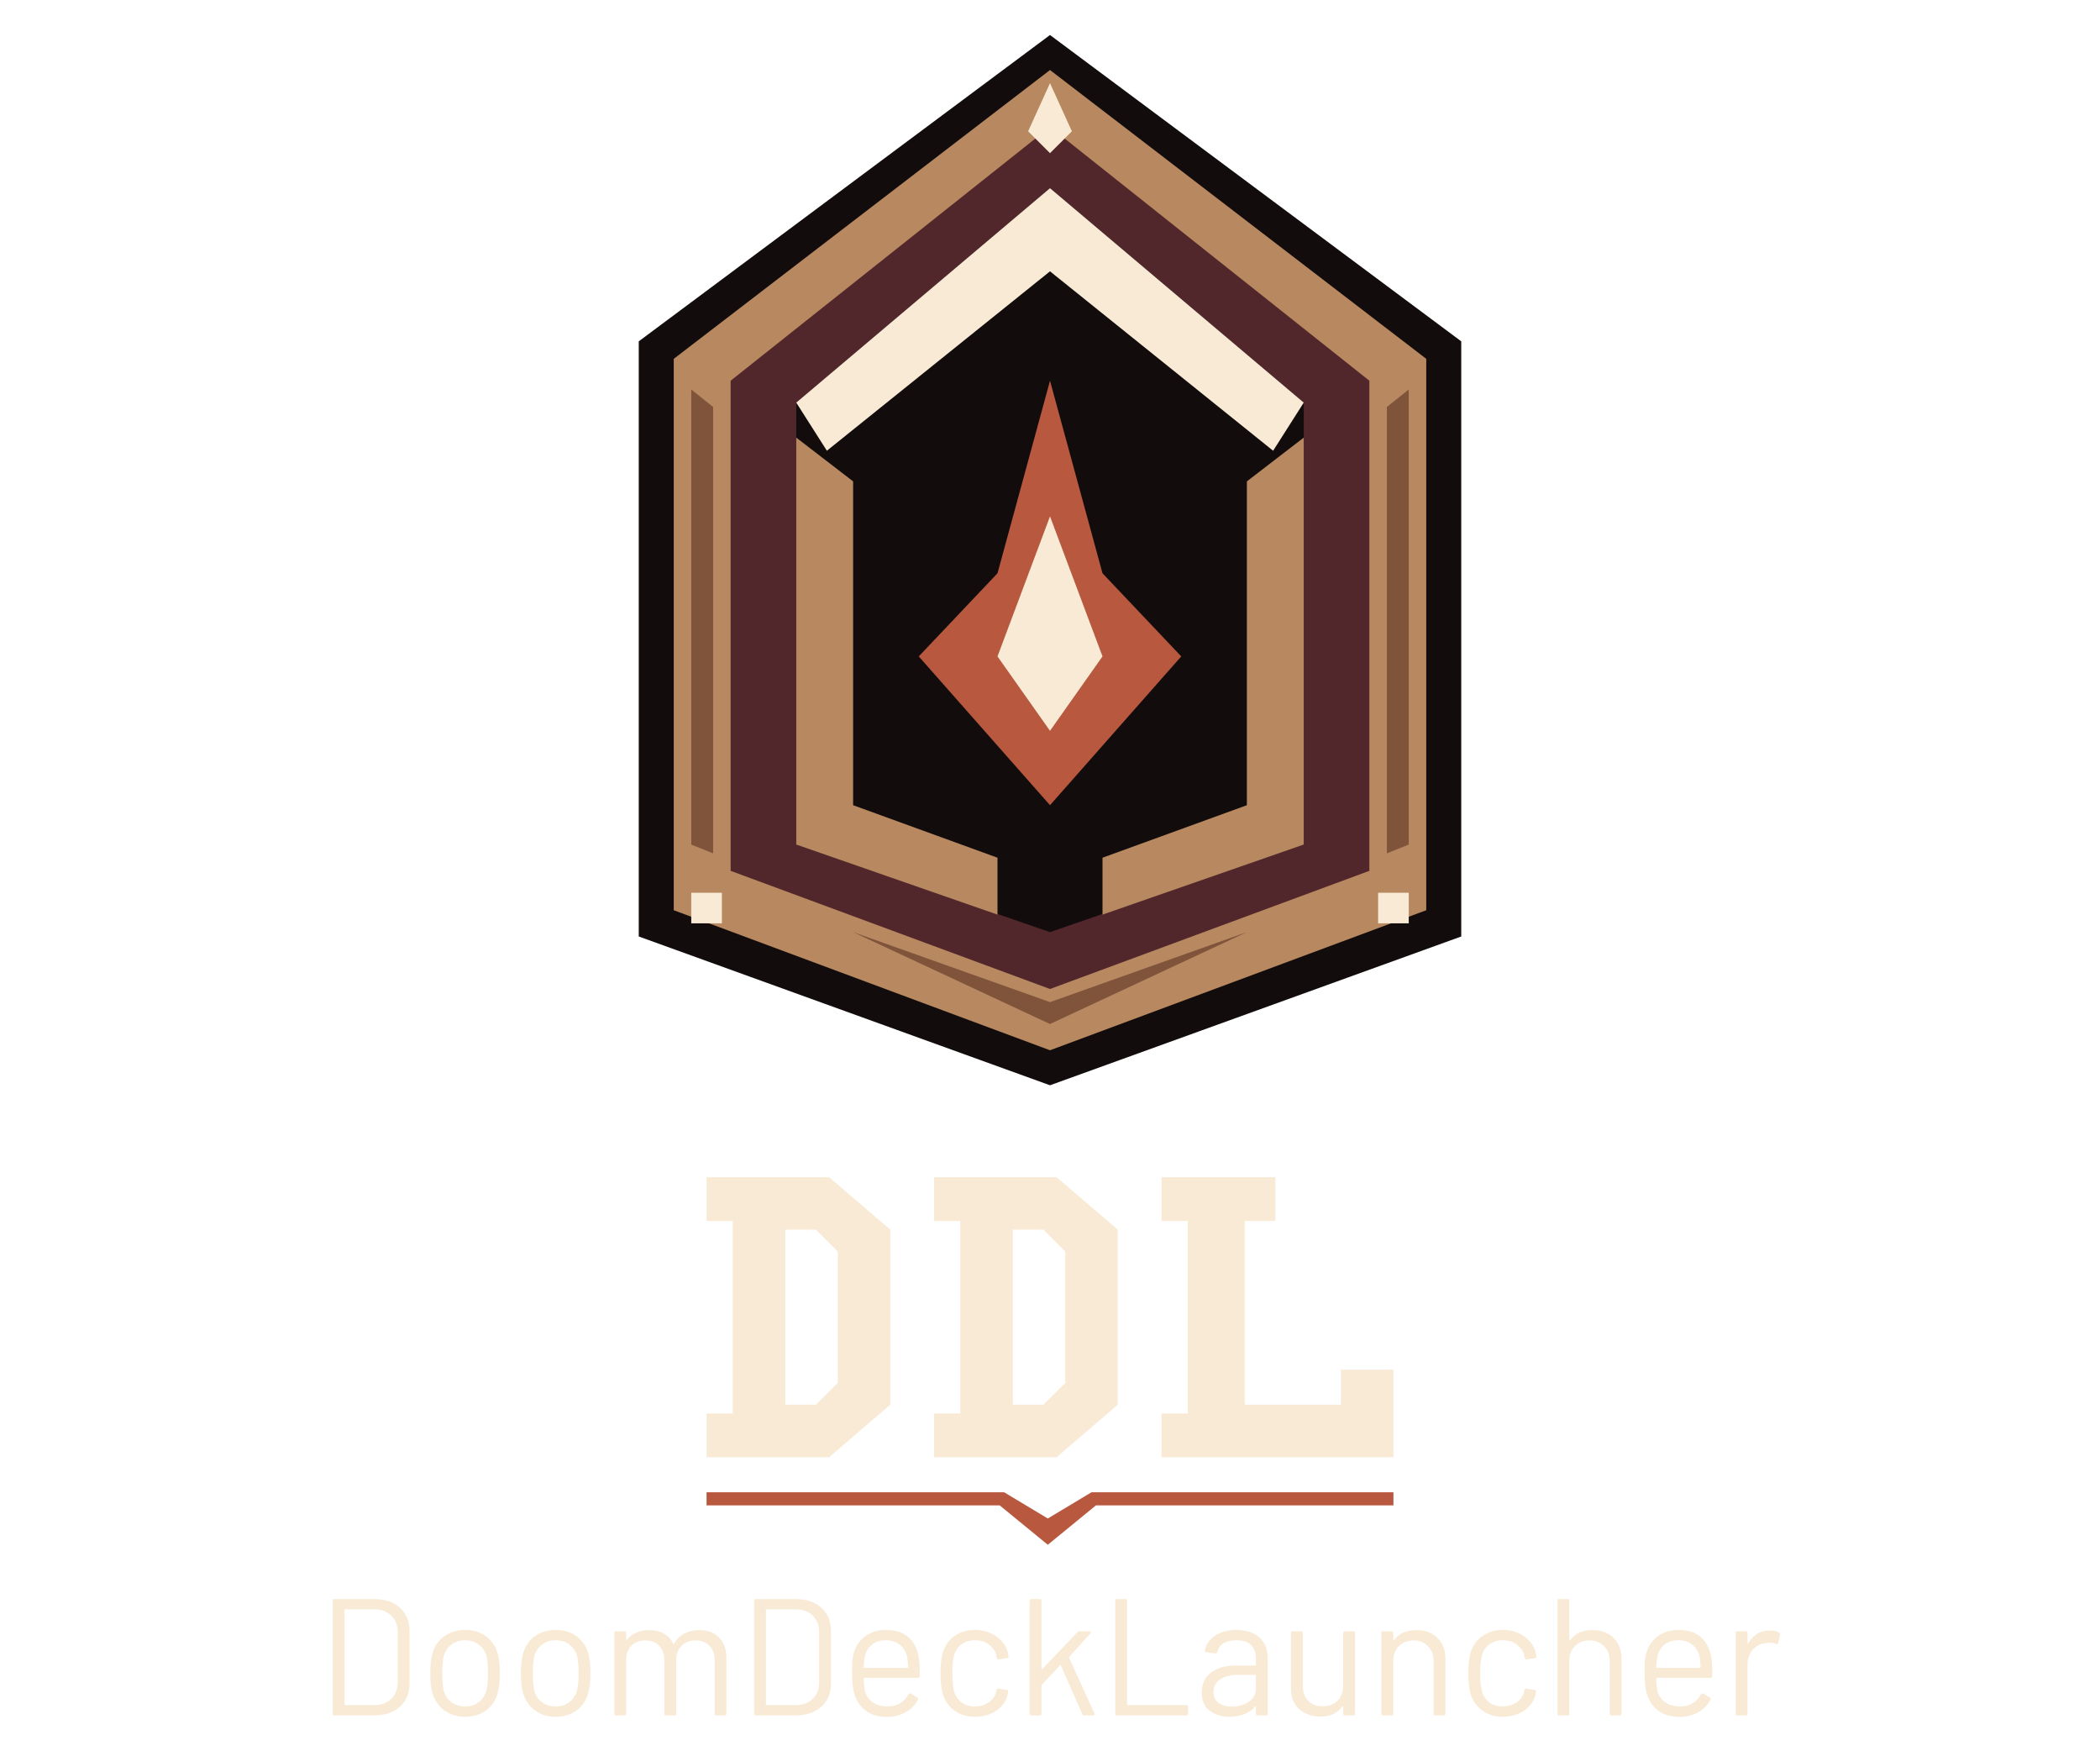
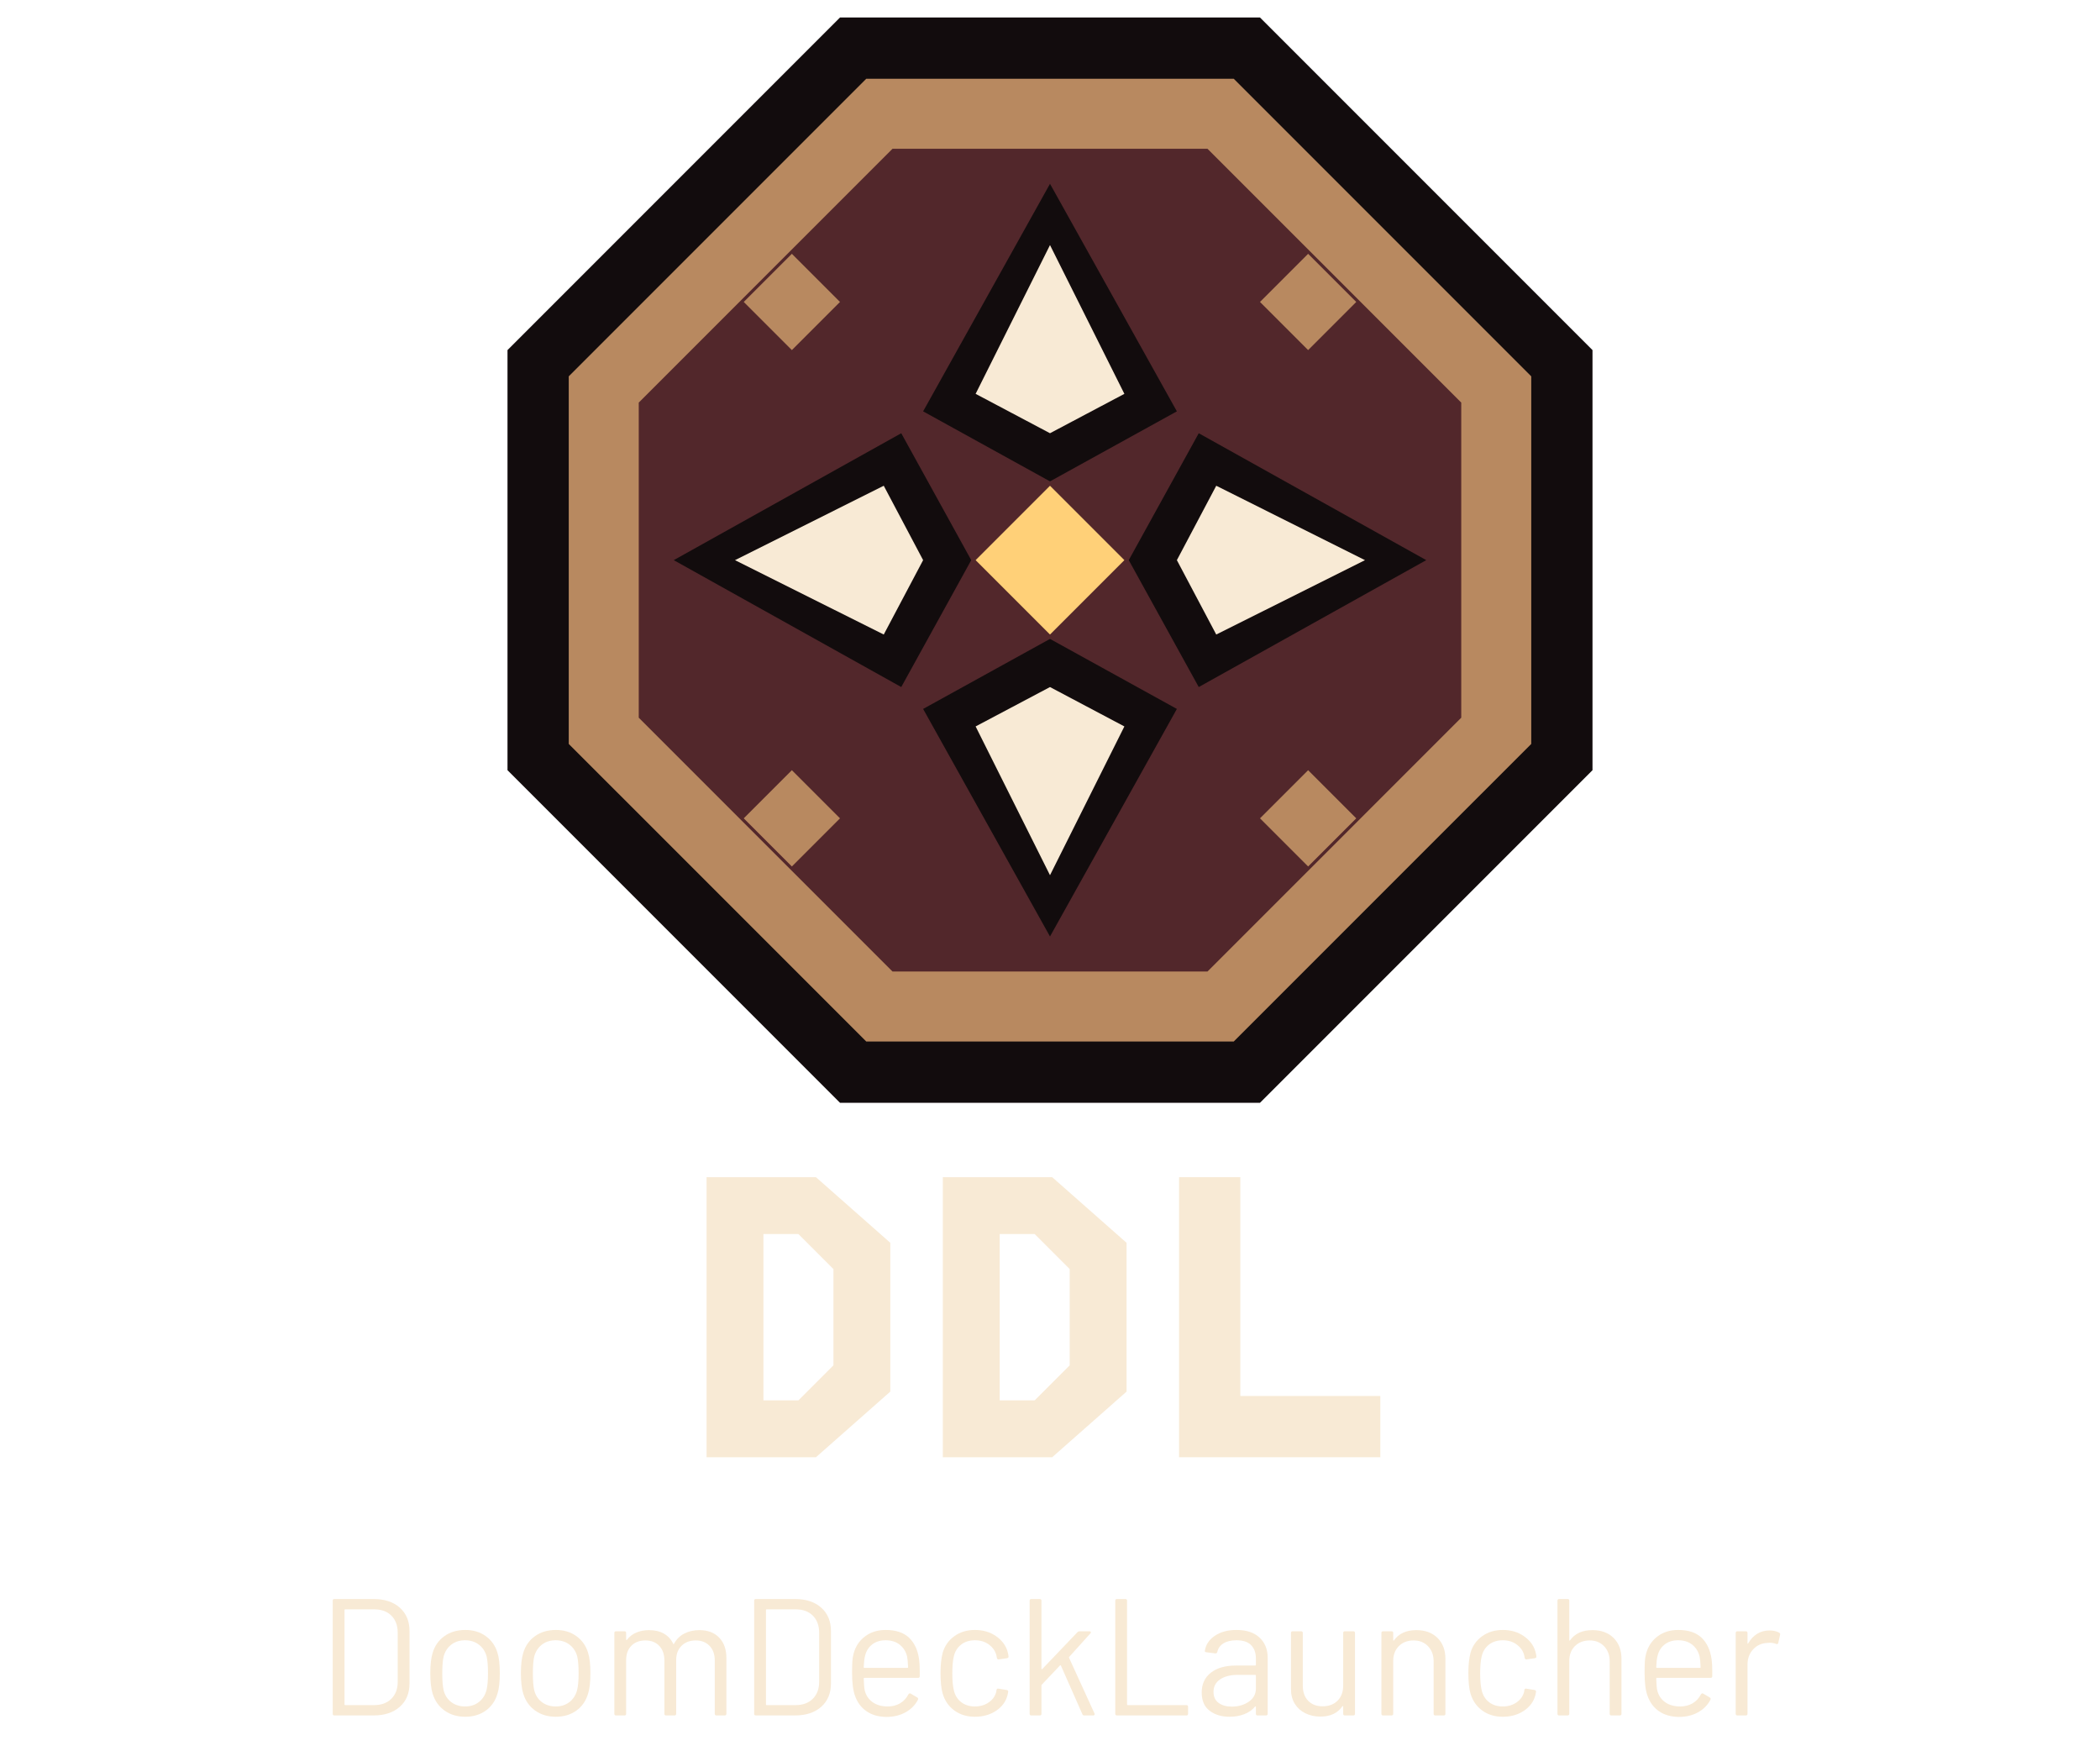
<svg xmlns="http://www.w3.org/2000/svg" width="480" height="400" viewBox="0 0 480 400">
  <g transform="translate(112 0) scale(1)">
-     <path fill="#120C0D" d="M128 8 222 78 222 214 128 248 34 214 34 78Z" />
-     <path fill="#B88960" d="M128 16 214 82 214 208 128 240 42 208 42 82Z" />
-     <path fill="#52272B" d="M128 29 201 87 201 199 128 226 55 199 55 87Z" />
-     <path fill="#120C0D" d="M128 43 186 92 186 193 128 213 70 193 70 92Z" />
-     <path fill="#F8EAD5" d="M128 43 186 92 179 103 128 62 77 103 70 92Z" />
-     <path fill="#B88960" d="M70 100 83 110 83 184 116 196 116 209 70 193Z M186 100 173 110 173 184 140 196 140 209 186 193Z" />
-     <path fill="#B8583F" d="M128 87 140 131 158 150 128 184 98 150 116 131Z" />
-     <path fill="#F8EAD5" d="M128 118 140 150 128 167 116 150Z" />
-     <path fill="#80533B" d="M46 89 51 93 51 195 46 193Z M210 89 205 93 205 195 210 193Z M83 213 128 229 173 213 128 234Z" />
-     <path fill="#F8EAD5" d="M128 19 133 30 128 35 123 30Z M46 204 53 204 53 211 46 211Z M203 204 210 204 210 211 203 211Z" />
+     <path fill="#120C0D" d="M80 4H176L252 80V176L176 252H80L4 176V80Z" />
+     <path fill="#B88960" d="M86 18H170L238 86V170L170 238H86L18 170V86Z" />
+     <path fill="#52272B" d="M92 34H164L222 92V164L164 222H92L34 164V92Z" />
+     <path fill="#120C0D" d="M128 42 157 94 128 110 99 94Z M214 128 162 157 146 128 162 99Z M128 214 99 162 128 146 157 162Z M42 128 94 99 110 128 94 157Z" />
+     <path fill="#F8EAD5" d="M128 56 145 90 128 99 111 90Z M200 128 166 145 157 128 166 111Z M128 200 111 166 128 157 145 166Z M56 128 90 111 99 128 90 145Z" />
+     <path fill="#FFD078" d="M128 111 145 128 128 145 111 128Z" />
+     <path fill="#B88960" d="M69 58 80 69 69 80 58 69Z M187 58 198 69 187 80 176 69Z M69 176 80 187 69 198 58 187Z M187 176 198 187 187 198 176 187Z" />
  </g>
  <g transform="translate(161.5 269) scale(1)">
-     <path fill-rule="evenodd" fill="#F8EAD5" d="M0 0H28L42 12V52L28 64H0V54H6V10H0Z M18 12V52H25L30 47V17L25 12Z" />
-     <g transform="translate(52 0) scale(1)">
-       <path fill-rule="evenodd" fill="#F8EAD5" d="M0 0H28L42 12V52L28 64H0V54H6V10H0Z M18 12V52H25L30 47V17L25 12Z" />
+     <path fill="#F8EAD5" fill-rule="evenodd" d="M0 0H25L42 15V49L25 64H0Z M13 13V51H21L29 43V21L21 13Z" />
+     <g transform="translate(54 0) scale(1)">
+       <path fill="#F8EAD5" fill-rule="evenodd" d="M0 0H25L42 15V49L25 64H0Z M13 13V51H21L29 43V21L21 13Z" />
    </g>
-     <path fill="#F8EAD5" d="M104 0H130V10H123V52H145V44H157V64H104V54H110V10H104Z" />
-     <path fill="#B8583F" d="M0 72H68L78 78 88 72H157V75H89L78 84 67 75H0Z" />
+     <path fill="#F8EAD5" d="M108 0H122V50H154V64H108Z" />
  </g>
  <g transform="translate(72.477 354) scale(1)">
    <g transform="translate(0 38) scale(0.038 -0.038)">
      <path fill="#F8EAD5" d="M94 10V690Q94 700 104 700H340Q439 700 497.5 648.0Q556 596 556 507V193Q556 104 497.5 52.0Q439 0 340 0H104Q94 0 94 10ZM169 62H343Q408 62 446.5 100.0Q485 138 485 202V497Q485 562 447.0 600.0Q409 638 343 638H169Q165 638 165 634V66Q165 62 169 62Z" />
    </g>
    <g transform="translate(23.484 38) scale(0.038 -0.038)">
      <path fill="#F8EAD5" d="M77 131Q63 177 63 254Q63 331 77 376Q96 440 148.0 477.0Q200 514 274 514Q345 514 396.5 477.0Q448 440 467 377Q481 334 481 254Q481 173 467 131Q448 66 396.5 29.0Q345 -8 273 -8Q201 -8 149.0 29.0Q97 66 77 131ZM401 152Q410 188 410 253Q410 319 402 354Q390 399 355.5 425.5Q321 452 272 452Q223 452 189.0 425.5Q155 399 143 354Q135 319 135 253Q135 187 143 152Q154 107 188.5 80.5Q223 54 273 54Q321 54 355.0 80.5Q389 107 401 152Z" />
    </g>
    <g transform="translate(44.194 38) scale(0.038 -0.038)">
      <path fill="#F8EAD5" d="M77 131Q63 177 63 254Q63 331 77 376Q96 440 148.0 477.0Q200 514 274 514Q345 514 396.5 477.0Q448 440 467 377Q481 334 481 254Q481 173 467 131Q448 66 396.5 29.0Q345 -8 273 -8Q201 -8 149.0 29.0Q97 66 77 131ZM401 152Q410 188 410 253Q410 319 402 354Q390 399 355.5 425.5Q321 452 272 452Q223 452 189.0 425.5Q155 399 143 354Q135 319 135 253Q135 187 143 152Q154 107 188.5 80.5Q223 54 273 54Q321 54 355.0 80.5Q389 107 401 152Z" />
    </g>
    <g transform="translate(64.904 38) scale(0.038 -0.038)">
      <path fill="#F8EAD5" d="M754 345V10Q754 0 744 0H694Q684 0 684 10V331Q684 386 652.5 418.5Q621 451 570 451Q517 451 484.5 419.0Q452 387 452 333V10Q452 0 442 0H391Q381 0 381 10V331Q381 386 350.0 418.5Q319 451 267 451Q214 451 182.5 419.0Q151 387 151 333V10Q151 0 141 0H90Q80 0 80 10V496Q80 506 90 506H141Q151 506 151 496V456Q151 454 152.5 453.5Q154 453 156 455Q178 484 212.5 498.5Q247 513 289 513Q341 513 378.0 492.0Q415 471 434 431Q436 426 439 431Q461 472 501.0 492.5Q541 513 592 513Q667 513 710.5 468.0Q754 423 754 345Z" />
    </g>
    <g transform="translate(96.33 38) scale(0.038 -0.038)">
      <path fill="#F8EAD5" d="M94 10V690Q94 700 104 700H340Q439 700 497.5 648.0Q556 596 556 507V193Q556 104 497.5 52.0Q439 0 340 0H104Q94 0 94 10ZM169 62H343Q408 62 446.5 100.0Q485 138 485 202V497Q485 562 447.0 600.0Q409 638 343 638H169Q165 638 165 634V66Q165 62 169 62Z" />
    </g>
    <g transform="translate(119.814 38) scale(0.038 -0.038)">
      <path fill="#F8EAD5" d="M472 268V236Q472 226 462 226H139Q135 226 135 222Q137 167 141 151Q152 106 188.0 80.0Q224 54 280 54Q322 54 354.0 73.0Q386 92 404 127Q410 136 418 131L457 108Q465 103 461 94Q436 46 386.0 18.5Q336 -9 271 -9Q200 -8 152.0 25.0Q104 58 83 117Q65 165 65 255Q65 297 66.5 323.5Q68 350 74 371Q91 436 142.5 475.0Q194 514 267 514Q358 514 407.0 468.0Q456 422 468 338Q472 310 472 268ZM143 358Q137 337 135 290Q135 286 139 286H398Q402 286 402 290Q400 335 396 354Q385 399 351.5 425.5Q318 452 267 452Q218 452 185.5 426.5Q153 401 143 358Z" />
    </g>
    <g transform="translate(140.068 38) scale(0.038 -0.038)">
      <path fill="#F8EAD5" d="M77 131Q64 175 64 255Q64 327 77 377Q95 439 147.0 476.5Q199 514 271 514Q344 514 397.5 477.0Q451 440 467 385Q472 367 473 355V353Q473 346 464 344L414 337H412Q405 337 403 346L400 361Q391 399 356.0 425.5Q321 452 271 452Q221 452 187.5 425.5Q154 399 144 355Q135 317 135 254Q135 188 144 152Q154 107 187.5 80.5Q221 54 271 54Q320 54 355.5 79.5Q391 105 400 145V149L401 153Q402 163 413 161L462 153Q472 151 471 142L467 122Q452 64 398.0 28.0Q344 -8 271 -8Q199 -8 147.5 29.5Q96 67 77 131Z" />
    </g>
    <g transform="translate(159.828 38) scale(0.038 -0.038)">
      <path fill="#F8EAD5" d="M80 10V690Q80 700 90 700H141Q151 700 151 690V281Q151 279 152.5 278.0Q154 277 156 279L368 501Q373 506 380 506H440Q446 506 448.0 502.0Q450 498 446 494L318 352Q316 350 317 347L470 12L471 8Q471 0 462 0H408Q400 0 397 8L268 300Q266 304 263 301L153 185Q151 183 151 180V10Q151 0 141 0H90Q80 0 80 10Z" />
    </g>
    <g transform="translate(178.866 38) scale(0.038 -0.038)">
      <path fill="#F8EAD5" d="M94 10V690Q94 700 104 700H155Q165 700 165 690V66Q165 62 169 62H522Q532 62 532 52V10Q532 0 522 0H104Q94 0 94 10Z" />
    </g>
    <g transform="translate(200.45 38) scale(0.038 -0.038)">
      <path fill="#F8EAD5" d="M443 346V10Q443 0 433 0H382Q372 0 372 10V51Q372 53 370.5 54.0Q369 55 367 53Q342 23 302.0 7.5Q262 -8 213 -8Q142 -8 94.0 28.0Q46 64 46 138Q46 213 100.5 256.5Q155 300 252 300H368Q372 300 372 304V342Q372 393 343.5 422.5Q315 452 255 452Q207 452 177.0 433.5Q147 415 140 382Q137 372 128 373L74 380Q63 382 65 388Q73 444 125.0 479.0Q177 514 255 514Q345 514 394.0 468.0Q443 422 443 346ZM372 162V240Q372 244 368 244H263Q197 244 157.0 217.0Q117 190 117 142Q117 98 147.5 75.5Q178 53 227 53Q286 53 329.0 82.5Q372 112 372 162Z" />
    </g>
    <g transform="translate(219.868 38) scale(0.038 -0.038)">
      <path fill="#F8EAD5" d="M396 506H447Q457 506 457 496V10Q457 0 447 0H396Q386 0 386 10V53Q386 55 384.0 56.0Q382 57 381 55Q339 -7 248 -7Q200 -7 159.5 12.5Q119 32 95.5 69.0Q72 106 72 158V496Q72 506 82 506H133Q143 506 143 496V179Q143 122 175.0 88.5Q207 55 262 55Q319 55 352.5 89.0Q386 123 386 179V496Q386 506 396 506Z" />
    </g>
    <g transform="translate(240.236 38) scale(0.038 -0.038)">
      <path fill="#F8EAD5" d="M465 340V10Q465 0 455 0H404Q394 0 394 10V326Q394 381 360.5 416.0Q327 451 274 451Q219 451 185.0 417.0Q151 383 151 328V10Q151 0 141 0H90Q80 0 80 10V496Q80 506 90 506H141Q151 506 151 496V453Q151 451 152.5 450.0Q154 449 155 451Q199 513 290 513Q370 513 417.5 466.0Q465 419 465 340Z" />
    </g>
    <g transform="translate(260.718 38) scale(0.038 -0.038)">
      <path fill="#F8EAD5" d="M77 131Q64 175 64 255Q64 327 77 377Q95 439 147.0 476.5Q199 514 271 514Q344 514 397.5 477.0Q451 440 467 385Q472 367 473 355V353Q473 346 464 344L414 337H412Q405 337 403 346L400 361Q391 399 356.0 425.5Q321 452 271 452Q221 452 187.5 425.5Q154 399 144 355Q135 317 135 254Q135 188 144 152Q154 107 187.5 80.5Q221 54 271 54Q320 54 355.5 79.5Q391 105 400 145V149L401 153Q402 163 413 161L462 153Q472 151 471 142L467 122Q452 64 398.0 28.0Q344 -8 271 -8Q199 -8 147.5 29.5Q96 67 77 131Z" />
    </g>
    <g transform="translate(280.478 38) scale(0.038 -0.038)">
      <path fill="#F8EAD5" d="M465 340V10Q465 0 455 0H404Q394 0 394 10V326Q394 381 360.5 416.0Q327 451 274 451Q219 451 185.0 417.0Q151 383 151 328V10Q151 0 141 0H90Q80 0 80 10V690Q80 700 90 700H141Q151 700 151 690V453Q151 451 152.5 450.0Q154 449 155 451Q199 513 290 513Q370 513 417.5 466.0Q465 419 465 340Z" />
    </g>
    <g transform="translate(300.96 38) scale(0.038 -0.038)">
      <path fill="#F8EAD5" d="M472 268V236Q472 226 462 226H139Q135 226 135 222Q137 167 141 151Q152 106 188.0 80.0Q224 54 280 54Q322 54 354.0 73.0Q386 92 404 127Q410 136 418 131L457 108Q465 103 461 94Q436 46 386.0 18.5Q336 -9 271 -9Q200 -8 152.0 25.0Q104 58 83 117Q65 165 65 255Q65 297 66.5 323.5Q68 350 74 371Q91 436 142.5 475.0Q194 514 267 514Q358 514 407.0 468.0Q456 422 468 338Q472 310 472 268ZM143 358Q137 337 135 290Q135 286 139 286H398Q402 286 402 290Q400 335 396 354Q385 399 351.5 425.5Q318 452 267 452Q218 452 185.5 426.5Q153 401 143 358Z" />
    </g>
    <g transform="translate(321.214 38) scale(0.038 -0.038)">
      <path fill="#F8EAD5" d="M341 498Q349 494 347 485L336 436Q333 426 323 430Q306 437 284 437L271 436Q219 434 185.0 397.5Q151 361 151 305V10Q151 0 141 0H90Q80 0 80 10V496Q80 506 90 506H141Q151 506 151 496V435Q151 432 152.5 431.5Q154 431 155 433Q176 470 208.5 490.5Q241 511 284 511Q317 511 341 498Z" />
    </g>
  </g>
</svg>
